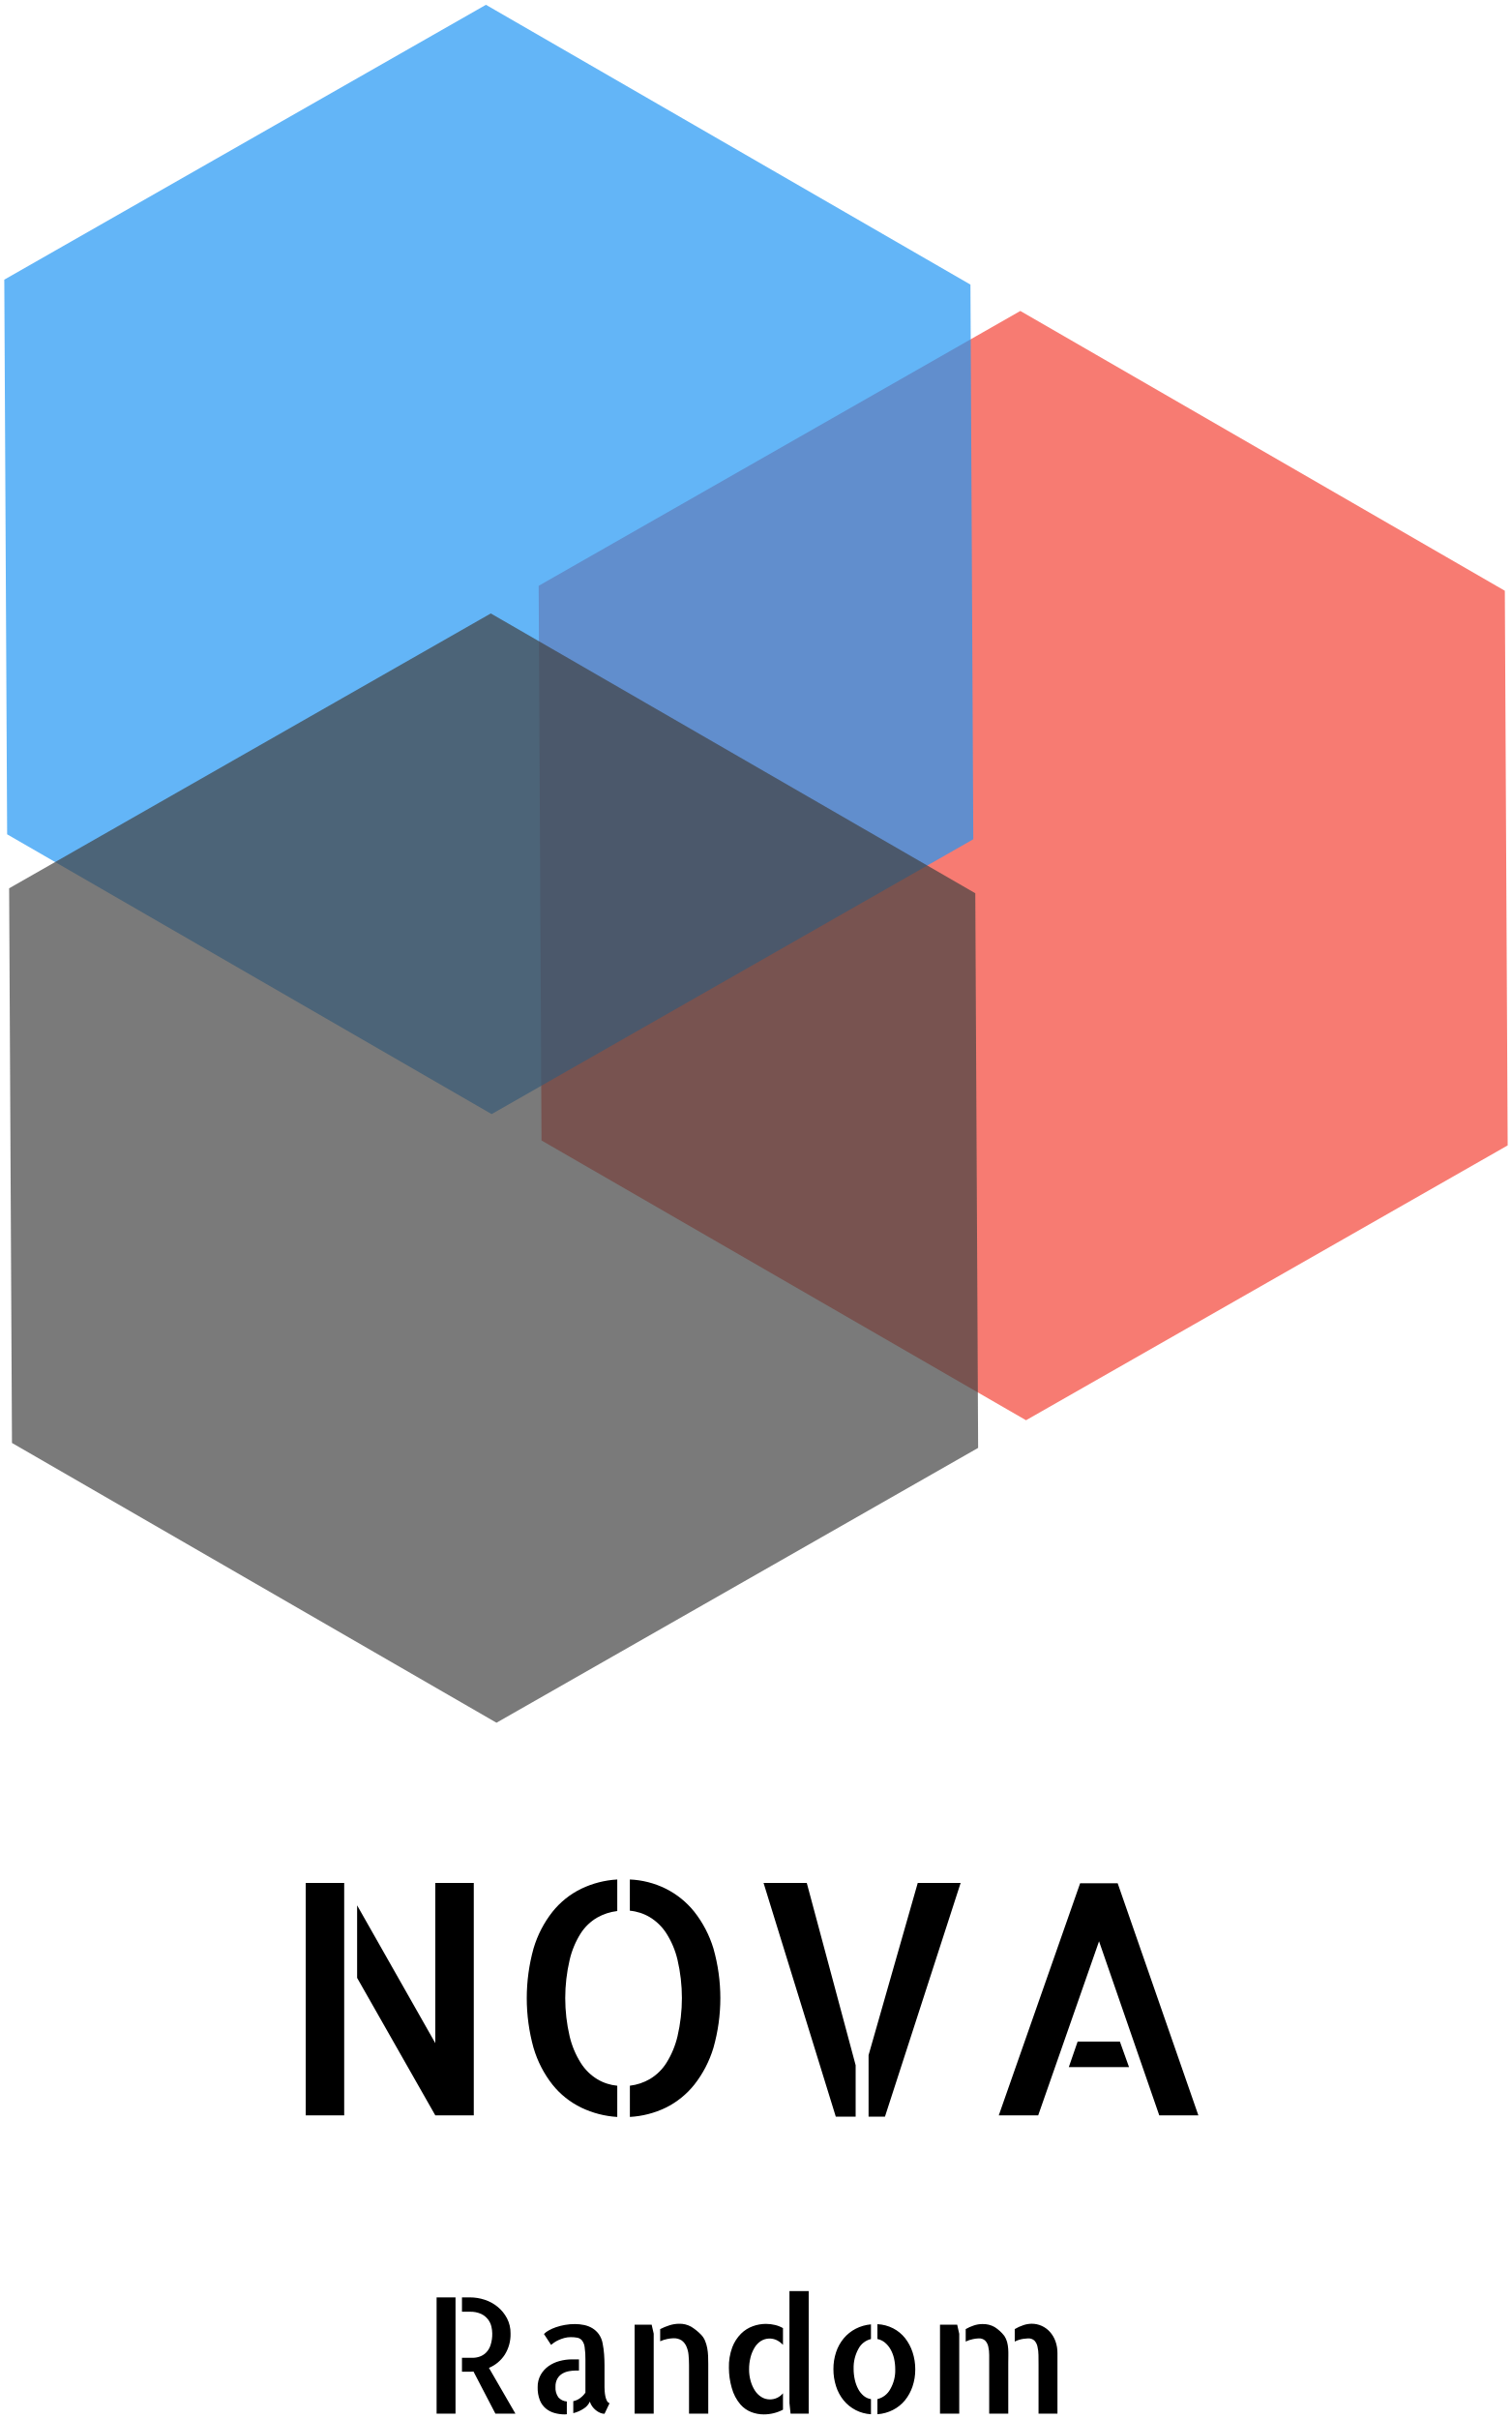
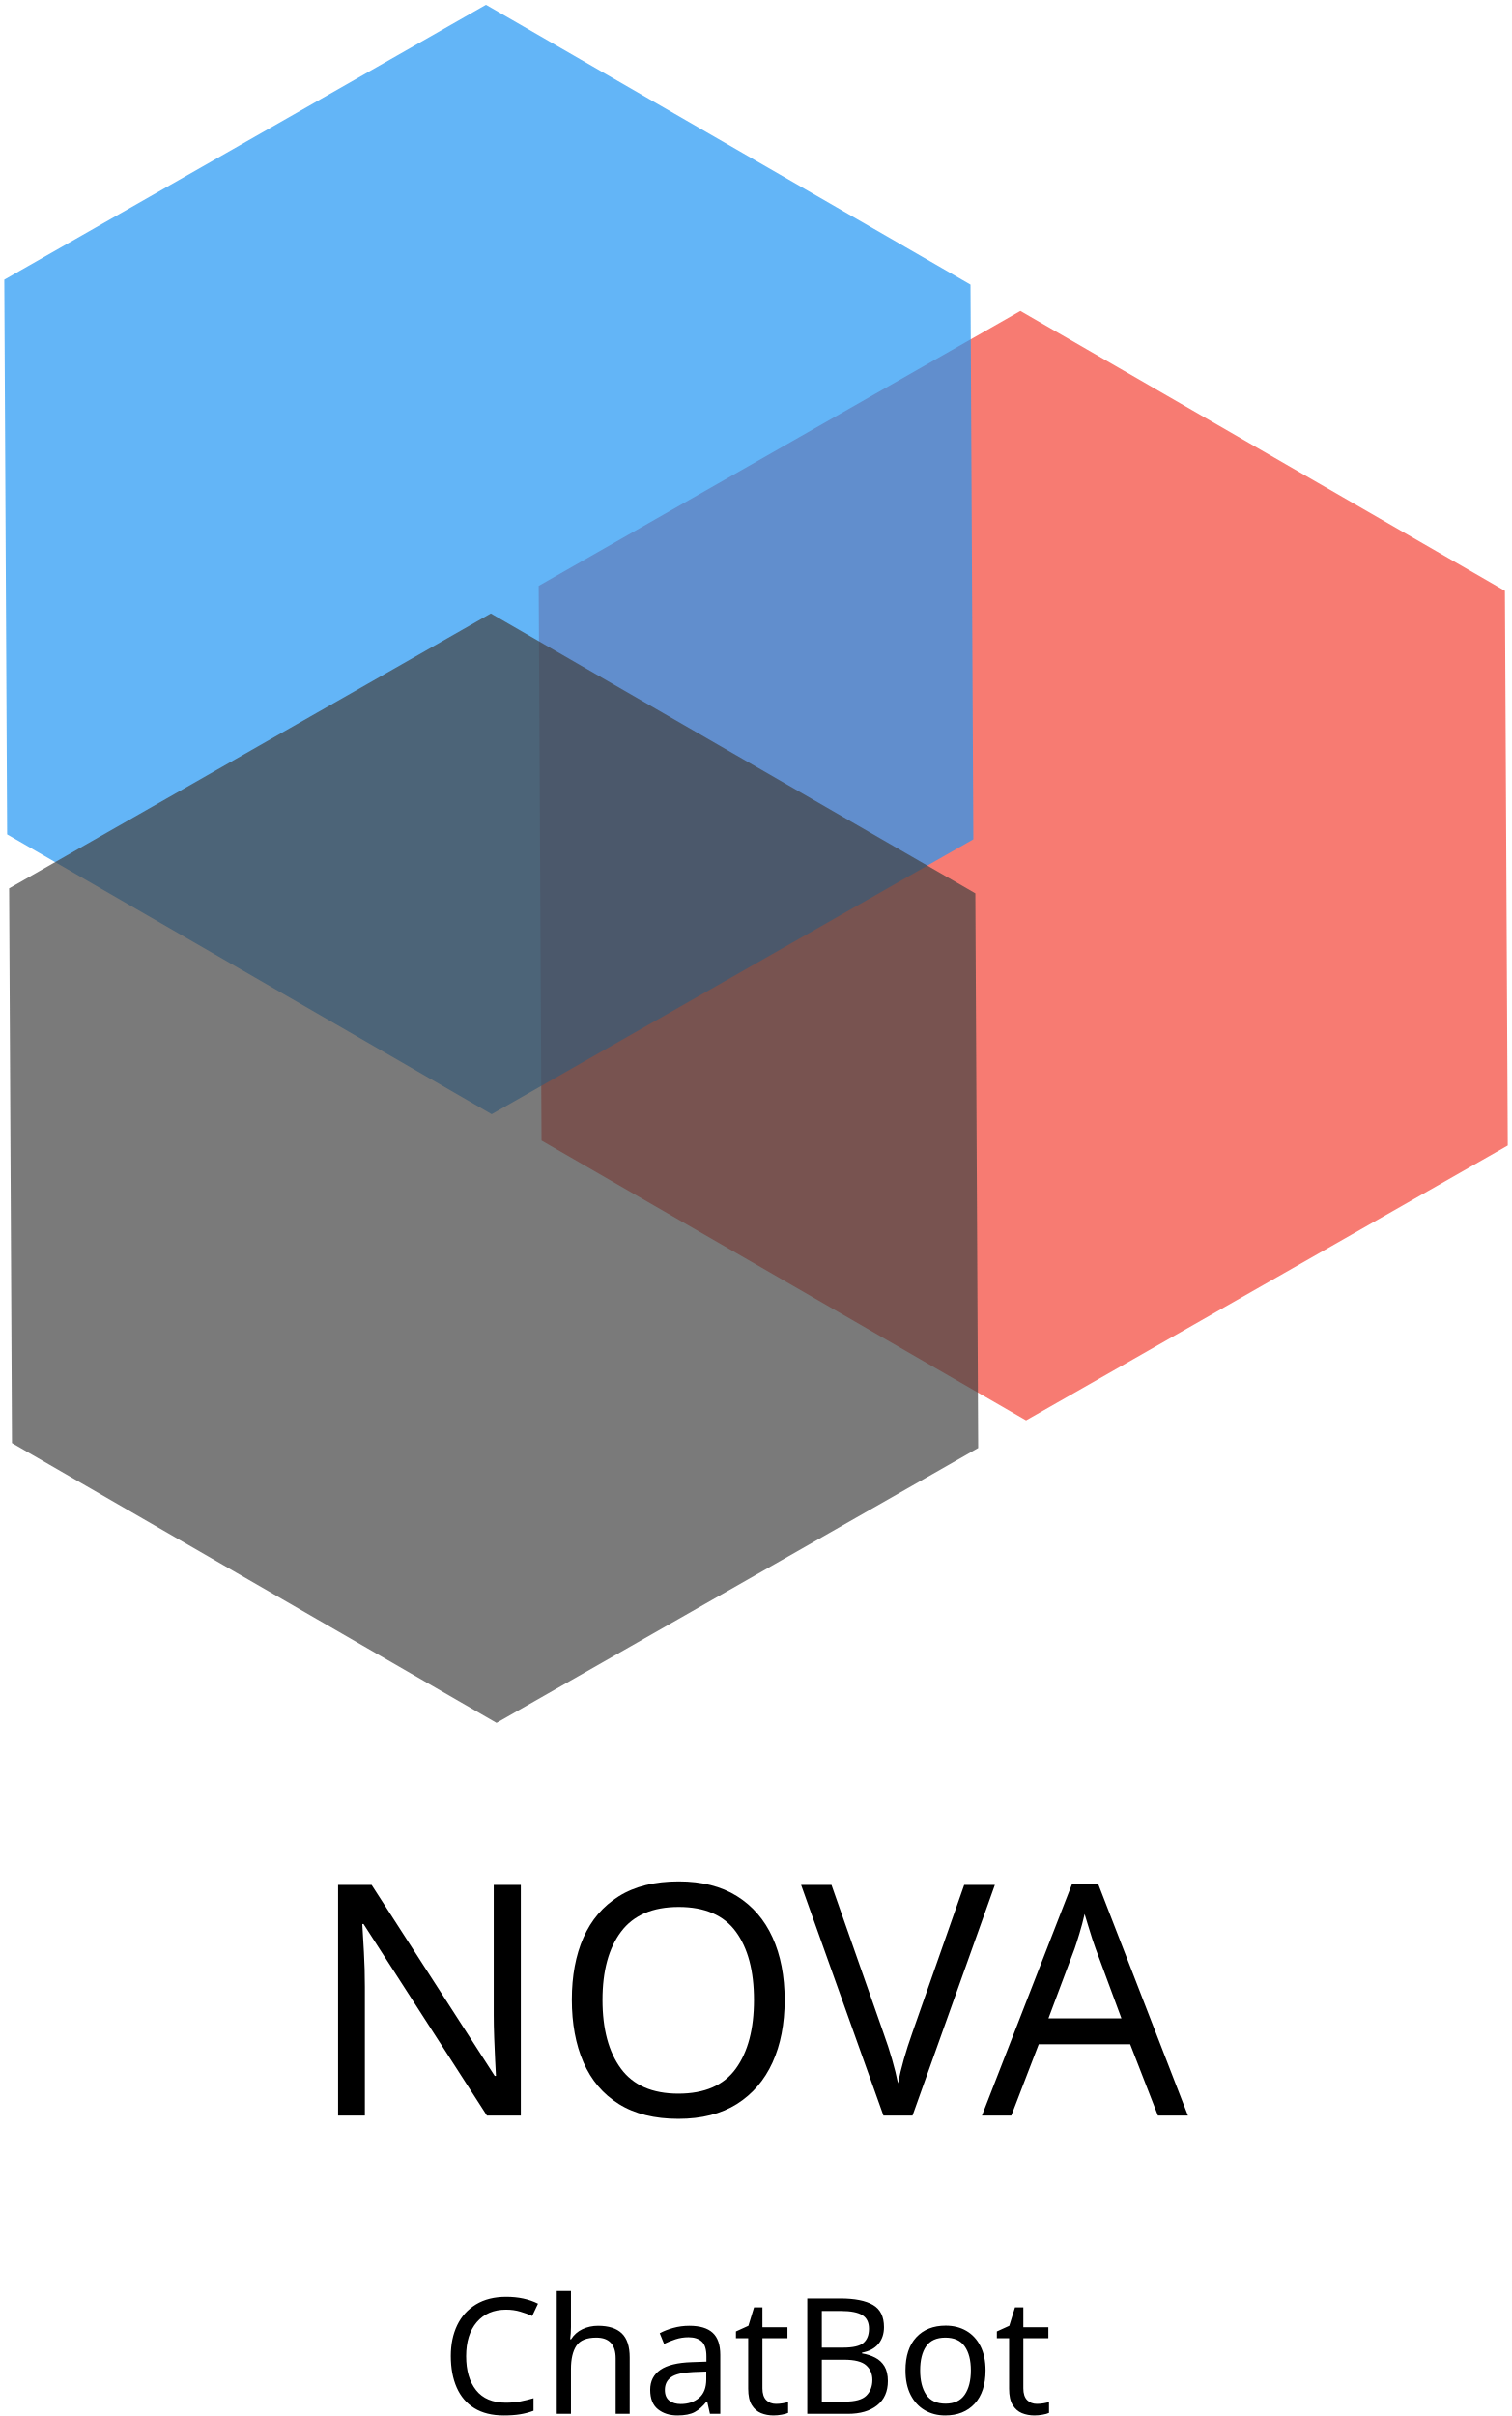
- <svg xmlns="http://www.w3.org/2000/svg" width="299.988" height="480.109" viewBox="0 0 468 749">
+ <svg xmlns="http://www.w3.org/2000/svg" width="299.988" height="479.468" viewBox="0 0 468 748">
  <defs>
    <style>
      .cls-1 {
        fill: #f44336;
      }

-       .cls-1, .cls-2, .cls-3, .cls-4 {
+       .cls-1, .cls-2, .cls-5 {
        fill-rule: evenodd;
-       }
- 
-       .cls-1, .cls-2, .cls-4 {
        opacity: 0.7;
      }

      .cls-2 {
        fill: #2196f3;
      }

+       .cls-3 {
+         font-size: 100px;
+       }
+ 
+       .cls-3, .cls-4 {
+         text-anchor: middle;
+         font-family: "Allerta Stencil";
+       }
+ 
      .cls-4 {
+         font-size: 50px;
+       }
+ 
+       .cls-5 {
        fill: #424242;
      }
    </style>
  </defs>
  <path id="Polygone_1" data-name="Polygone 1" class="cls-1" d="M466.934,354.653l-149.171,85.1L167.709,353.124l-0.883-171.738L316,96.282l150.054,86.634Z" />
  <path id="Polygone_1-2" data-name="Polygone 1" class="cls-2" d="M301.434,259.859l-149.171,85.1L2.209,258.33,1.326,86.592,150.5,1.488,300.551,88.121Z" />
-   <path id="NOVA" class="cls-3" d="M134.818,632.626L110.6,589.951v22.46l24.219,42.579h11.914V583.017H134.818v49.609ZM106.6,654.99V583.017H94.681V654.99H106.6Zm58.643-20.9a33.805,33.805,0,0,0,5.859,11.377,25.779,25.779,0,0,0,8.936,7.129,29.957,29.957,0,0,0,11.132,2.881V645.81a14.726,14.726,0,0,1-6.152-2,15.671,15.671,0,0,1-5.127-5.029,27.134,27.134,0,0,1-3.467-8.252,51.967,51.967,0,0,1,0-23.682,26.569,26.569,0,0,1,3.418-8.2,15.073,15.073,0,0,1,5.078-4.883,16.477,16.477,0,0,1,6.25-2.051v-9.765a29.7,29.7,0,0,0-11.181,2.881,25.949,25.949,0,0,0-8.887,7.128,33.89,33.89,0,0,0-5.859,11.329A57.553,57.553,0,0,0,165.238,634.091Zm29.834-42.48a14.741,14.741,0,0,1,6.152,2,15.85,15.85,0,0,1,5.127,4.98,26.527,26.527,0,0,1,3.467,8.2,52.18,52.18,0,0,1,0,23.731,27.342,27.342,0,0,1-3.418,8.2,15.385,15.385,0,0,1-5.078,4.98,15.985,15.985,0,0,1-6.25,2.1v9.668A29.319,29.319,0,0,0,206.2,652.6a26.1,26.1,0,0,0,8.838-7.129,34.518,34.518,0,0,0,5.909-11.377,56.315,56.315,0,0,0,0-30.81,34.614,34.614,0,0,0-5.909-11.329,26.507,26.507,0,0,0-8.886-7.177,27.783,27.783,0,0,0-11.084-2.832v9.668Zm63.769,63.769h6.152V639.462l-15.136-56.445H236.478ZM269,636.337V655.38h5.079l23.437-72.363H284.232Zm77.149-53.222H334.525l-25.2,71.875h12.207l18.848-53.907,18.652,53.907h12.11Zm-12.4,49.023-2.734,7.91h18.652l-2.832-7.91H333.743Z" />
-   <path id="Random" class="cls-3" d="M135.218,747.333h5.859V711.347h-5.859v35.986Zm16.211-14.16a10.828,10.828,0,0,0,4.883-4.053,11.777,11.777,0,0,0,1.806-6.64,9.817,9.817,0,0,0-1.1-4.663,11.5,11.5,0,0,0-2.881-3.54,12.3,12.3,0,0,0-4.028-2.2,14.58,14.58,0,0,0-4.541-.732h-2.491v4.443h2.393a7.893,7.893,0,0,1,3.613.708,5.922,5.922,0,0,1,2.124,1.758,5.819,5.819,0,0,1,1,2.2,9.876,9.876,0,0,1,.244,2.027,10.951,10.951,0,0,1-.537,3.686,5.854,5.854,0,0,1-1.416,2.32,5.322,5.322,0,0,1-1.953,1.2,6.628,6.628,0,0,1-2.148.366h-3.321v4.3h2.735a4.01,4.01,0,0,0,.512-0.024,2.307,2.307,0,0,1,.318-0.025l6.787,13.037h6.2Zm21.216,3.3a4.355,4.355,0,0,1,1.538-1.538,6.15,6.15,0,0,1,2-.732,11.488,11.488,0,0,1,2.051-.2h1.074v-3.467h-2.149a14.767,14.767,0,0,0-3.857.513,10.641,10.641,0,0,0-3.394,1.563,8.423,8.423,0,0,0-2.441,2.685,7.583,7.583,0,0,0-.952,3.882,10.474,10.474,0,0,0,.659,3.955,6.5,6.5,0,0,0,1.831,2.588,7.307,7.307,0,0,0,2.71,1.416,11.583,11.583,0,0,0,3.2.439,2.959,2.959,0,0,0,.635-0.048v-3.955a3.82,3.82,0,0,1-2.612-1.27,4.994,4.994,0,0,1-.9-3.271A4.853,4.853,0,0,1,172.645,736.469Zm14.575,2.319v-6.347q0-1.708-.122-3.443a27.624,27.624,0,0,0-.464-3.442,7.03,7.03,0,0,0-1.2-2.856,6.918,6.918,0,0,0-2-1.832,8.244,8.244,0,0,0-2.539-.976,13.854,13.854,0,0,0-2.857-.293,17.437,17.437,0,0,0-3.1.269,18.382,18.382,0,0,0-2.759.708,13.11,13.11,0,0,0-2.246,1,6.081,6.081,0,0,0-1.465,1.1l2.2,3.369c0.2-.162.5-0.39,0.9-0.683a8.246,8.246,0,0,1,1.416-.806,12.5,12.5,0,0,1,1.757-.635,7.475,7.475,0,0,1,2.027-.268,10.459,10.459,0,0,1,2.026.171,2.552,2.552,0,0,1,1.441.83,4.2,4.2,0,0,1,.83,2.075,23.545,23.545,0,0,1,.244,3.808v10.3a7.291,7.291,0,0,1-1.636,1.685,5.349,5.349,0,0,1-2.124.952v3.711a10.257,10.257,0,0,0,3.2-1.392,4.832,4.832,0,0,0,1.929-2.173,5.156,5.156,0,0,0,.708,1.441,6,6,0,0,0,1.123,1.2,5.463,5.463,0,0,0,1.367.83,3.5,3.5,0,0,0,1.343.293l1.563-3.271a1.564,1.564,0,0,1-.855-0.83,5.352,5.352,0,0,1-.464-1.416,12.825,12.825,0,0,1-.195-1.539q-0.05-.756-0.049-1.147v-0.391Zm9.326-18.994v27.539h5.908V722.577l-0.634-2.783h-5.274Zm17.481,0.611a7.128,7.128,0,0,0-3.711-.9,9.909,9.909,0,0,0-3,.489,18.077,18.077,0,0,0-2.857,1.171v3.76a9.862,9.862,0,0,1,2.222-.708,10.326,10.326,0,0,1,1.831-.22,4.409,4.409,0,0,1,2.588.66,4.474,4.474,0,0,1,1.465,1.831,8.326,8.326,0,0,1,.683,2.685q0.147,1.515.147,3.174v14.99h5.957V731.855q0-1.172-.049-2.393a17.318,17.318,0,0,0-.268-2.417,11.048,11.048,0,0,0-.684-2.295,6.028,6.028,0,0,0-1.294-1.928A15.778,15.778,0,0,0,214.027,720.405ZM244.5,709.394v34.668l0.342,3.271h5.615V709.394H244.5ZM226.624,739.35a13.1,13.1,0,0,0,2.735,5.2,8.567,8.567,0,0,0,3.344,2.319,10.794,10.794,0,0,0,3.833.708,12.78,12.78,0,0,0,5.957-1.464v-5.078a5.182,5.182,0,0,1-4.052,1.9,4.9,4.9,0,0,1-2.613-.733,6.4,6.4,0,0,1-2.026-2,10.877,10.877,0,0,1-1.318-2.954,12.994,12.994,0,0,1-.489-3.637,14.66,14.66,0,0,1,.44-3.662,11.045,11.045,0,0,1,1.245-3.028,6.369,6.369,0,0,1,1.978-2.075,5.155,5.155,0,0,1,4.98-.22,7.032,7.032,0,0,1,1.855,1.416v-5.176a9.161,9.161,0,0,0-2.441-.976,11.886,11.886,0,0,0-2.881-.342,12.037,12.037,0,0,0-3.979.708,10,10,0,0,0-3.687,2.319,12.1,12.1,0,0,0-2.71,4.2,17.071,17.071,0,0,0-1.05,6.4A22.559,22.559,0,0,0,226.624,739.35Zm45.118-15.112a5.143,5.143,0,0,1,2.294,1.074,7.456,7.456,0,0,1,1.758,2.1,10.31,10.31,0,0,1,1.1,2.857,15.077,15.077,0,0,1,.366,3.393,11.565,11.565,0,0,1-1.538,6.1,6.172,6.172,0,0,1-3.979,3.076v4.688a12.474,12.474,0,0,0,4.785-1.319,11.6,11.6,0,0,0,3.711-2.954,13.754,13.754,0,0,0,2.368-4.3,16.081,16.081,0,0,0,.854-5.3,16.737,16.737,0,0,0-.83-5.322,14.235,14.235,0,0,0-2.319-4.37,11.336,11.336,0,0,0-3.687-3.027,11.8,11.8,0,0,0-4.882-1.294v4.59Zm-12.818,14.6a13.249,13.249,0,0,0,2.319,4.346,11.816,11.816,0,0,0,8.5,4.346v-4.688a4.58,4.58,0,0,1-2.271-1.025,6.975,6.975,0,0,1-1.684-2.1,11.291,11.291,0,0,1-1.05-2.881,15.392,15.392,0,0,1-.367-3.418,12.025,12.025,0,0,1,1.465-6.1,5.939,5.939,0,0,1,3.907-3.076V719.7A12.688,12.688,0,0,0,265,721.064a12.046,12.046,0,0,0-3.686,2.954,13.135,13.135,0,0,0-2.368,4.272,16.268,16.268,0,0,0-.831,5.274A17.029,17.029,0,0,0,258.924,738.837Zm32.2-19.043v27.539h5.957V722.626l-0.634-2.832h-5.323Zm25.83,0.147a13.222,13.222,0,0,0-2.685,1.22v3.858a9.014,9.014,0,0,1,2.588-.83,14.688,14.688,0,0,1,1.465-.147,2.762,2.762,0,0,1,2.026.659,3.849,3.849,0,0,1,.952,1.832,11.808,11.808,0,0,1,.317,2.661q0.024,1.49.025,3.149v14.99H327.5v-18.75a10.6,10.6,0,0,0-.61-3.637,8.768,8.768,0,0,0-1.709-2.906,7.654,7.654,0,0,0-2.564-1.88,7.532,7.532,0,0,0-3.125-.659A8.333,8.333,0,0,0,316.956,719.941Zm-8.911.586a7.209,7.209,0,0,0-3.784-.928,8.514,8.514,0,0,0-2.661.439,13.043,13.043,0,0,0-2.515,1.123v3.858a9.343,9.343,0,0,1,2.271-.757,10.136,10.136,0,0,1,1.733-.22,2.777,2.777,0,0,1,2,.659,3.739,3.739,0,0,1,.977,1.832,11.017,11.017,0,0,1,.293,2.661v18.139h5.908V731.855q0-1.269.024-2.417t-0.049-2.222a10.871,10.871,0,0,0-.341-2.075,6.344,6.344,0,0,0-.855-1.88A11.81,11.81,0,0,0,308.045,720.527Z" />
-   <path id="Polygone_1-3" data-name="Polygone 1" class="cls-4" d="M302.934,448.314l-149.171,85.1L3.709,446.784,2.826,275.046,152,189.942l150.054,86.634Z" />
+   <text id="NOVA" class="cls-3" x="231.498" y="654.99">
+     <tspan x="231.498">NOVA</tspan>
+   </text>
+   <text id="ChatBot" class="cls-4" x="231.263" y="747.334">
+     <tspan x="231.263">ChatBot</tspan>
+   </text>
+   <path id="Polygone_1-3" data-name="Polygone 1" class="cls-5" d="M302.934,448.314l-149.171,85.1L3.709,446.784,2.826,275.046,152,189.942l150.054,86.634Z" />
</svg>
